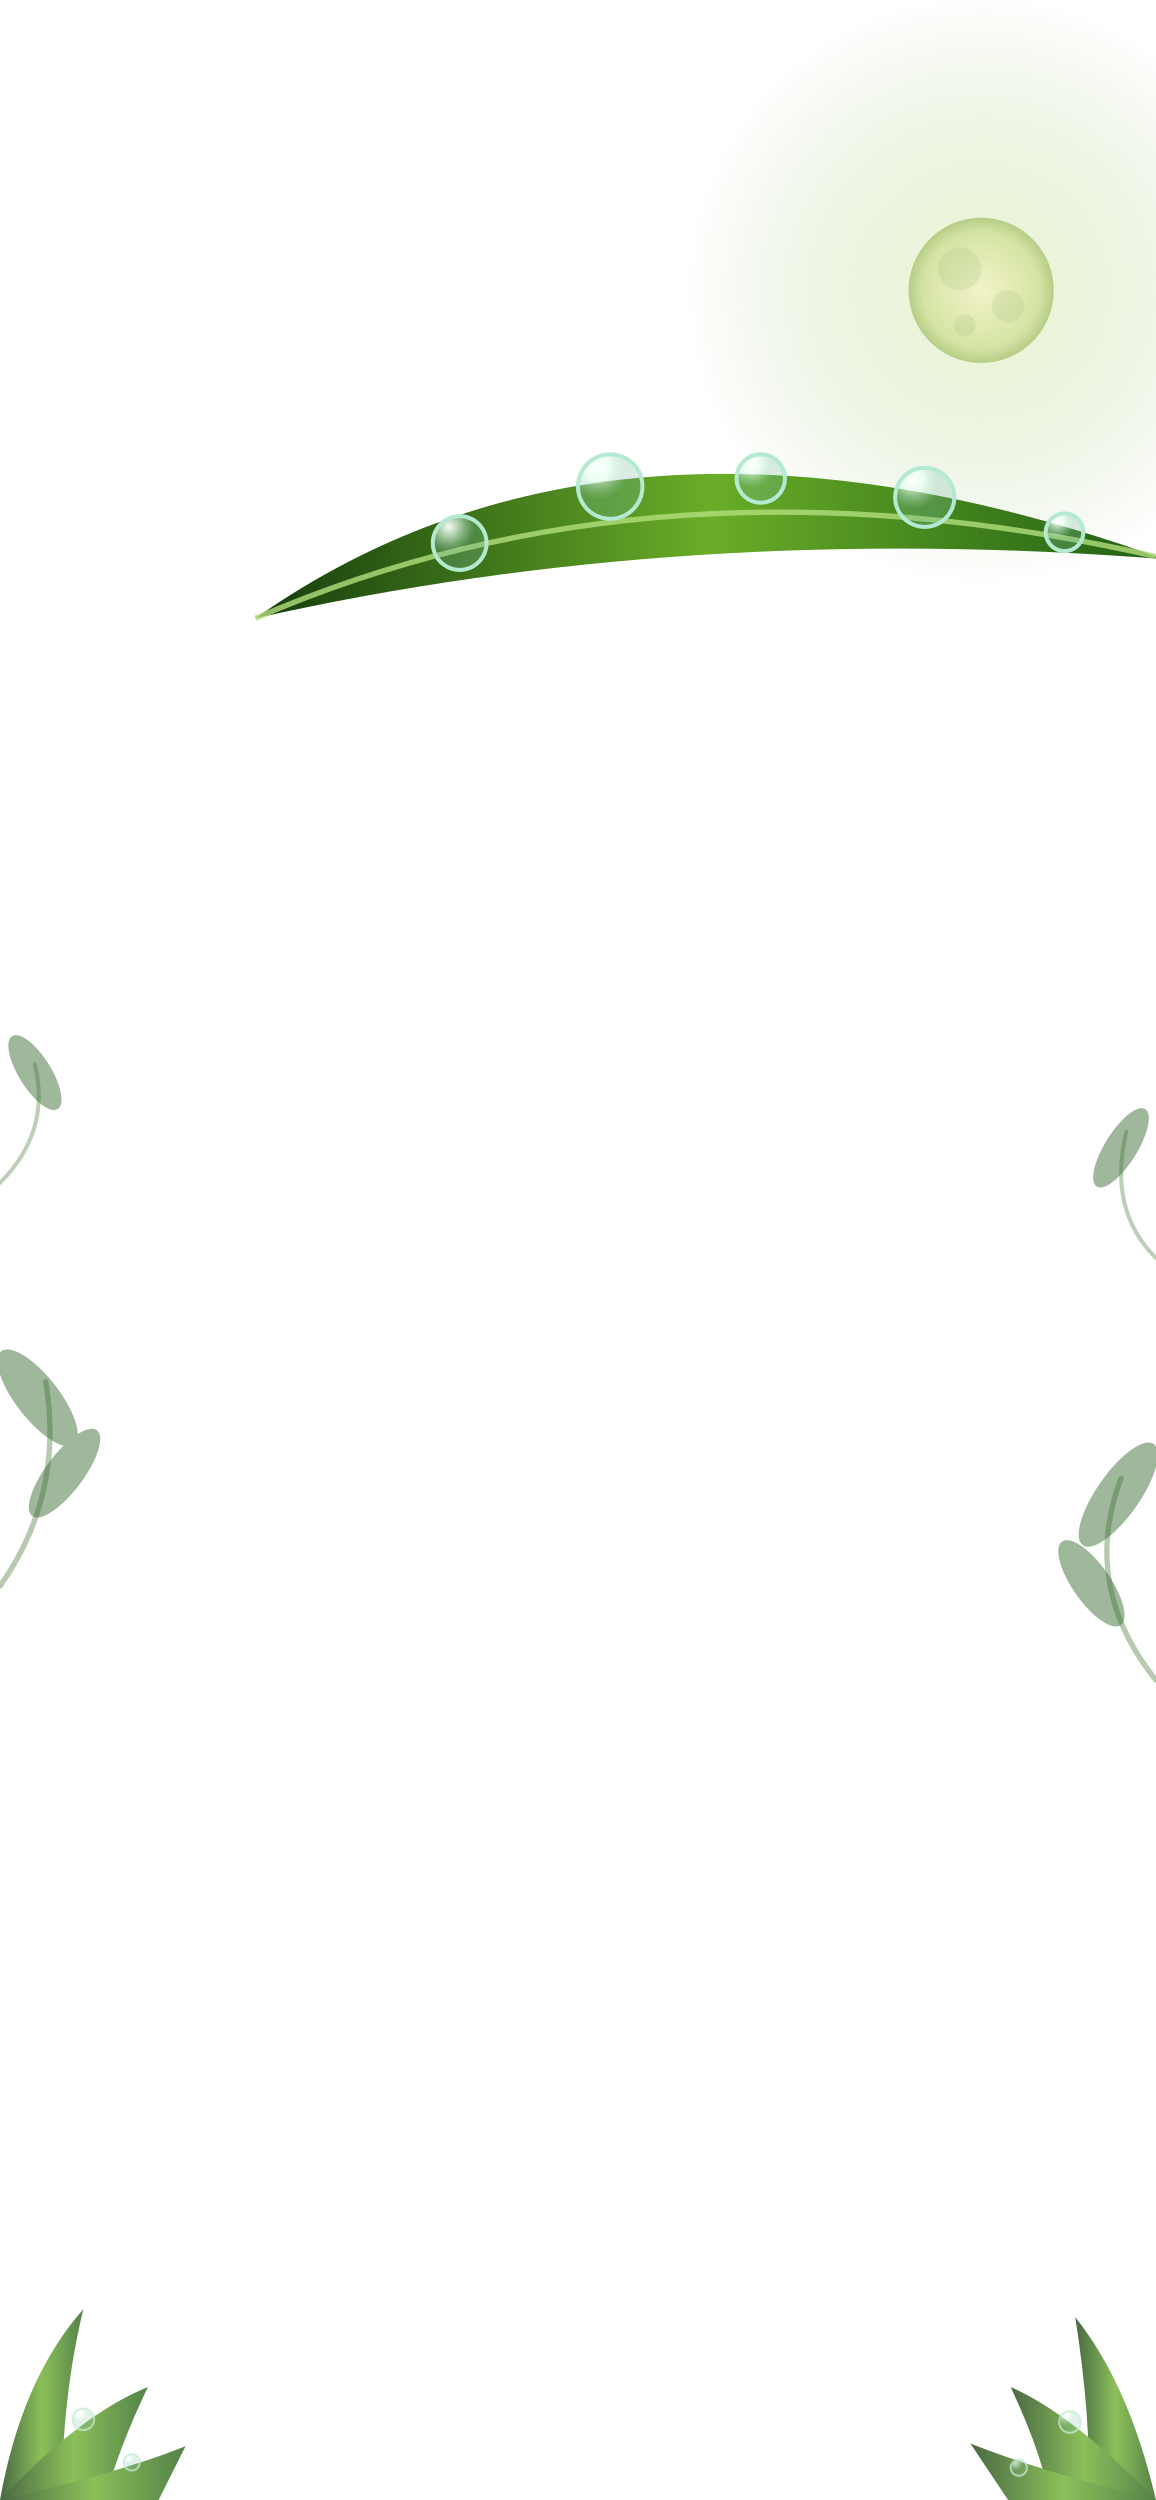
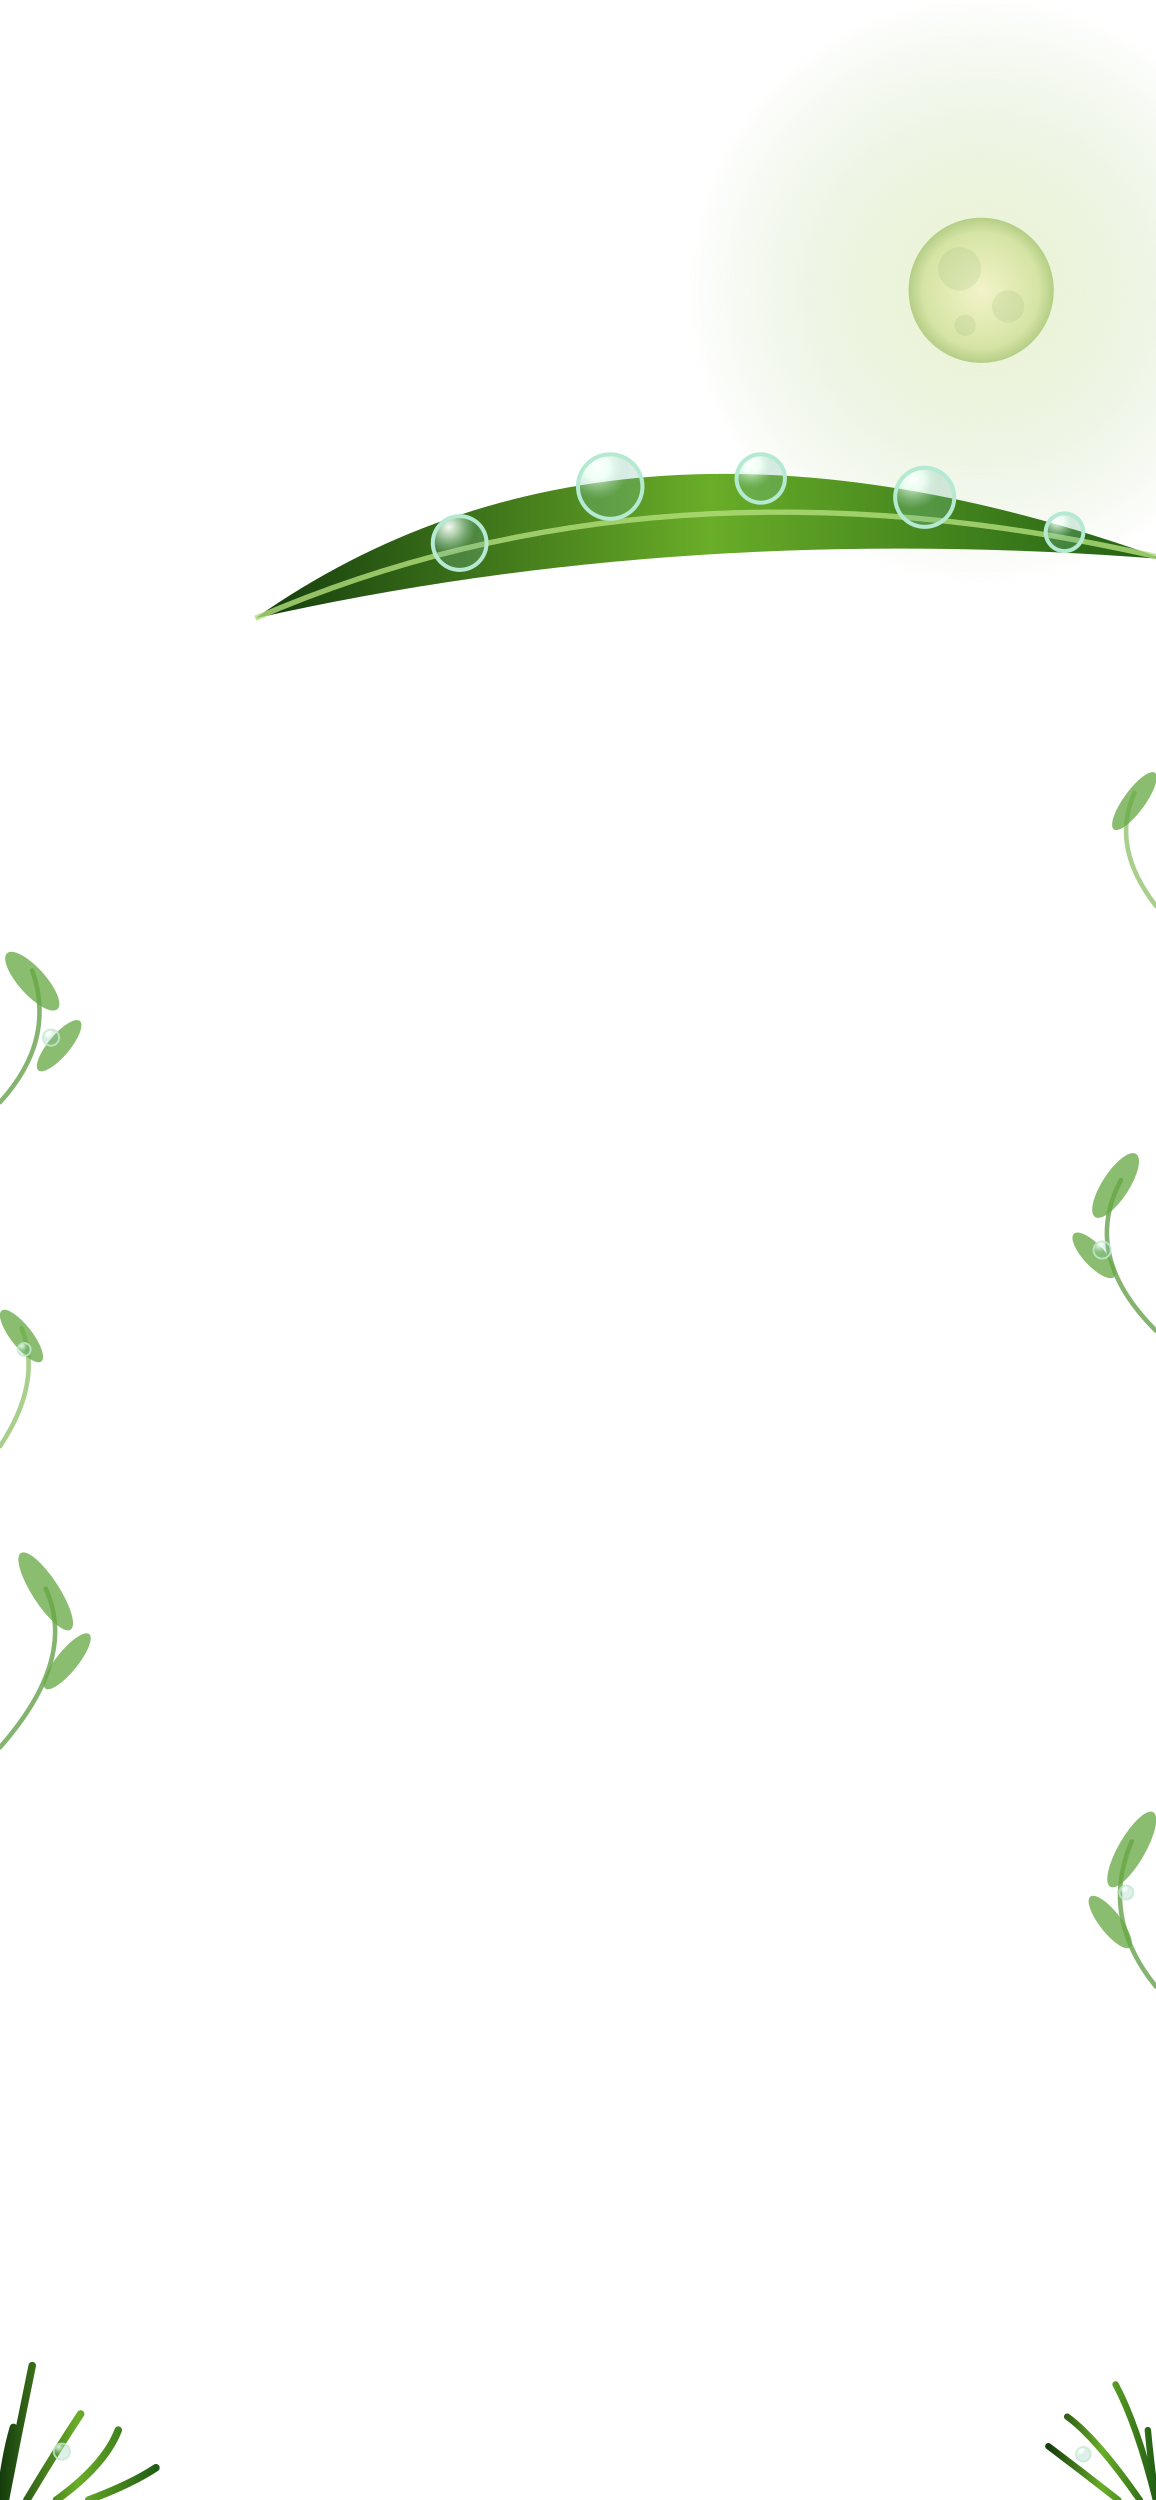
<svg xmlns="http://www.w3.org/2000/svg" viewBox="0 0 430 930" preserveAspectRatio="xMidYMid meet">
  <defs>
    <radialGradient id="gl">
      <stop stop-color="#d8e9a2" stop-opacity=".45" />
      <stop offset="1" stop-color="#8ab85d" stop-opacity="0" />
    </radialGradient>
    <radialGradient id="m">
      <stop stop-color="#f3f3c9" />
      <stop offset=".8" stop-color="#d5e4a4" />
      <stop offset="1" stop-color="#b4ce86" />
    </radialGradient>
    <linearGradient id="leaf">
      <stop stop-color="#143c0c" />
      <stop offset=".5" stop-color="#69ad28" />
      <stop offset="1" stop-color="#215e13" />
    </linearGradient>
    <radialGradient id="drop" cx=".3" cy=".2">
      <stop stop-color="#fff" stop-opacity=".96" />
      <stop offset=".38" stop-color="#e6fff1" stop-opacity=".65" />
      <stop offset="1" stop-color="#78bba0" stop-opacity=".28" />
    </radialGradient>
  </defs>
  <circle cx="365" cy="108" r="110" fill="url(#gl)" />
  <circle cx="365" cy="108" r="27" fill="url(#m)" />
  <g fill="#9fbf80" opacity=".22">
    <circle cx="357" cy="100" r="8" />
    <circle cx="375" cy="114" r="6" />
    <circle cx="359" cy="121" r="4" />
  </g>
  <path d="M95 230 Q230 135 433 208 Q255 194 95 230Z" fill="url(#leaf)" />
  <path d="M95 230 Q245 165 430 207" stroke="#b3df7c" stroke-width="2" fill="none" opacity=".8" />
  <g fill="url(#drop)" stroke="#b4e9d2" stroke-width="1.5">
    <circle cx="171" cy="202" r="10" />
    <circle cx="227" cy="181" r="12" />
    <circle cx="283" cy="178" r="9" />
    <circle cx="344" cy="185" r="11" />
    <circle cx="396" cy="198" r="7" />
  </g>
-   <g fill="none" stroke-linecap="round" opacity=".40">
-     <path d="M0 590 Q24 556 17 514 M430 625 Q402 590 417 550" stroke="#477b37" stroke-width="2" />
-     <path d="M0 440 Q19 421 13 396 M430 468 Q412 450 419 421" stroke="#59894a" stroke-width="1.5" />
+   <g fill="none" stroke-linecap="round" stroke-width="1.7">
+     <path d="M0 410 Q21 387 12 361 M0 650 Q29 617 17 591 M430 495 Q402 467 417 439 M430 739 Q409 713 421 685" stroke="#5d9c43" opacity=".76" />
+     <path d="M0 538 Q16 514 8 494 M430 337 Q413 315 422 295" stroke="#80b955" opacity=".68" />
  </g>
-   <g fill="#376b31" opacity=".48">
-     <ellipse cx="14" cy="520" rx="8" ry="22" transform="rotate(-38 14 520)" />
-     <ellipse cx="24" cy="548" rx="7" ry="20" transform="rotate(37 24 548)" />
-     <ellipse cx="416" cy="556" rx="8" ry="23" transform="rotate(35 416 556)" />
-     <ellipse cx="406" cy="589" rx="7" ry="19" transform="rotate(-35 406 589)" />
-     <ellipse cx="13" cy="399" rx="6" ry="16" transform="rotate(-32 13 399)" />
-     <ellipse cx="417" cy="427" rx="6" ry="17" transform="rotate(32 417 427)" />
+   <g fill="#65a842" opacity=".76">
+     <ellipse cx="12" cy="365" rx="5" ry="14" transform="rotate(-42 12 365)" />
+     <ellipse cx="22" cy="389" rx="4" ry="12" transform="rotate(40 22 389)" />
+     <ellipse cx="17" cy="592" rx="5" ry="17" transform="rotate(-33 17 592)" />
+     <ellipse cx="25" cy="618" rx="4" ry="13" transform="rotate(39 25 618)" />
+     <ellipse cx="415" cy="441" rx="5" ry="14" transform="rotate(33 415 441)" />
+     <ellipse cx="407" cy="467" rx="4" ry="11" transform="rotate(-43 407 467)" />
+     <ellipse cx="421" cy="688" rx="5" ry="16" transform="rotate(30 421 688)" />
+     <ellipse cx="413" cy="715" rx="4" ry="12" transform="rotate(-38 413 715)" />
+     <ellipse cx="8" cy="497" rx="4" ry="12" transform="rotate(-38 8 497)" />
+     <ellipse cx="422" cy="298" rx="4" ry="13" transform="rotate(36 422 298)" />
  </g>
-   <g fill="url(#leaf)" opacity=".77">
-     <path d="M0 930 Q8 885 31 859 Q23 892 23 930Z" />
-     <path d="M0 930 Q30 898 55 888 Q44 911 39 930Z" />
-     <path d="M0 930 Q44 920 69 910 Q62 924 59 930Z" />
-     <path d="M430 930 Q420 887 400 862 Q406 900 405 930Z" />
-     <path d="M430 930 Q399 898 376 888 Q389 916 390 930Z" />
-     <path d="M430 930 Q386 919 361 909 Q371 924 375 930Z" />
+   <g fill="none" stroke="url(#leaf)" stroke-linecap="round">
+     <path d="M2 930 Q7 904 12 880 M10 930 Q22 910 30 898 M21 930 Q39 917 44 904 M33 930 Q49 924 58 918 M0 930 Q2 913 5 903" stroke-width="2.8" />
+     <path d="M430 930 Q423 902 415 887 M424 930 Q408 907 397 899 M416 930 Q402 919 390 910 M430 930 Q428 915 427 904" stroke-width="2.4" />
  </g>
-   <g fill="url(#drop)" stroke="#c3e9d0" stroke-width=".8" opacity=".75">
-     <circle cx="31" cy="900" r="4" />
-     <circle cx="49" cy="916" r="3" />
-     <circle cx="398" cy="901" r="4" />
-     <circle cx="379" cy="918" r="3" />
+   <g fill="url(#drop)" stroke="#c3e9d0" stroke-width=".7" opacity=".86">
+     <circle cx="19" cy="386" r="3" />
+     <circle cx="9" cy="502" r="2.4" />
+     <circle cx="410" cy="465" r="3.2" />
+     <circle cx="419" cy="704" r="2.6" />
+     <circle cx="23" cy="912" r="3" />
+     <circle cx="403" cy="913" r="2.7" />
  </g>
</svg>
